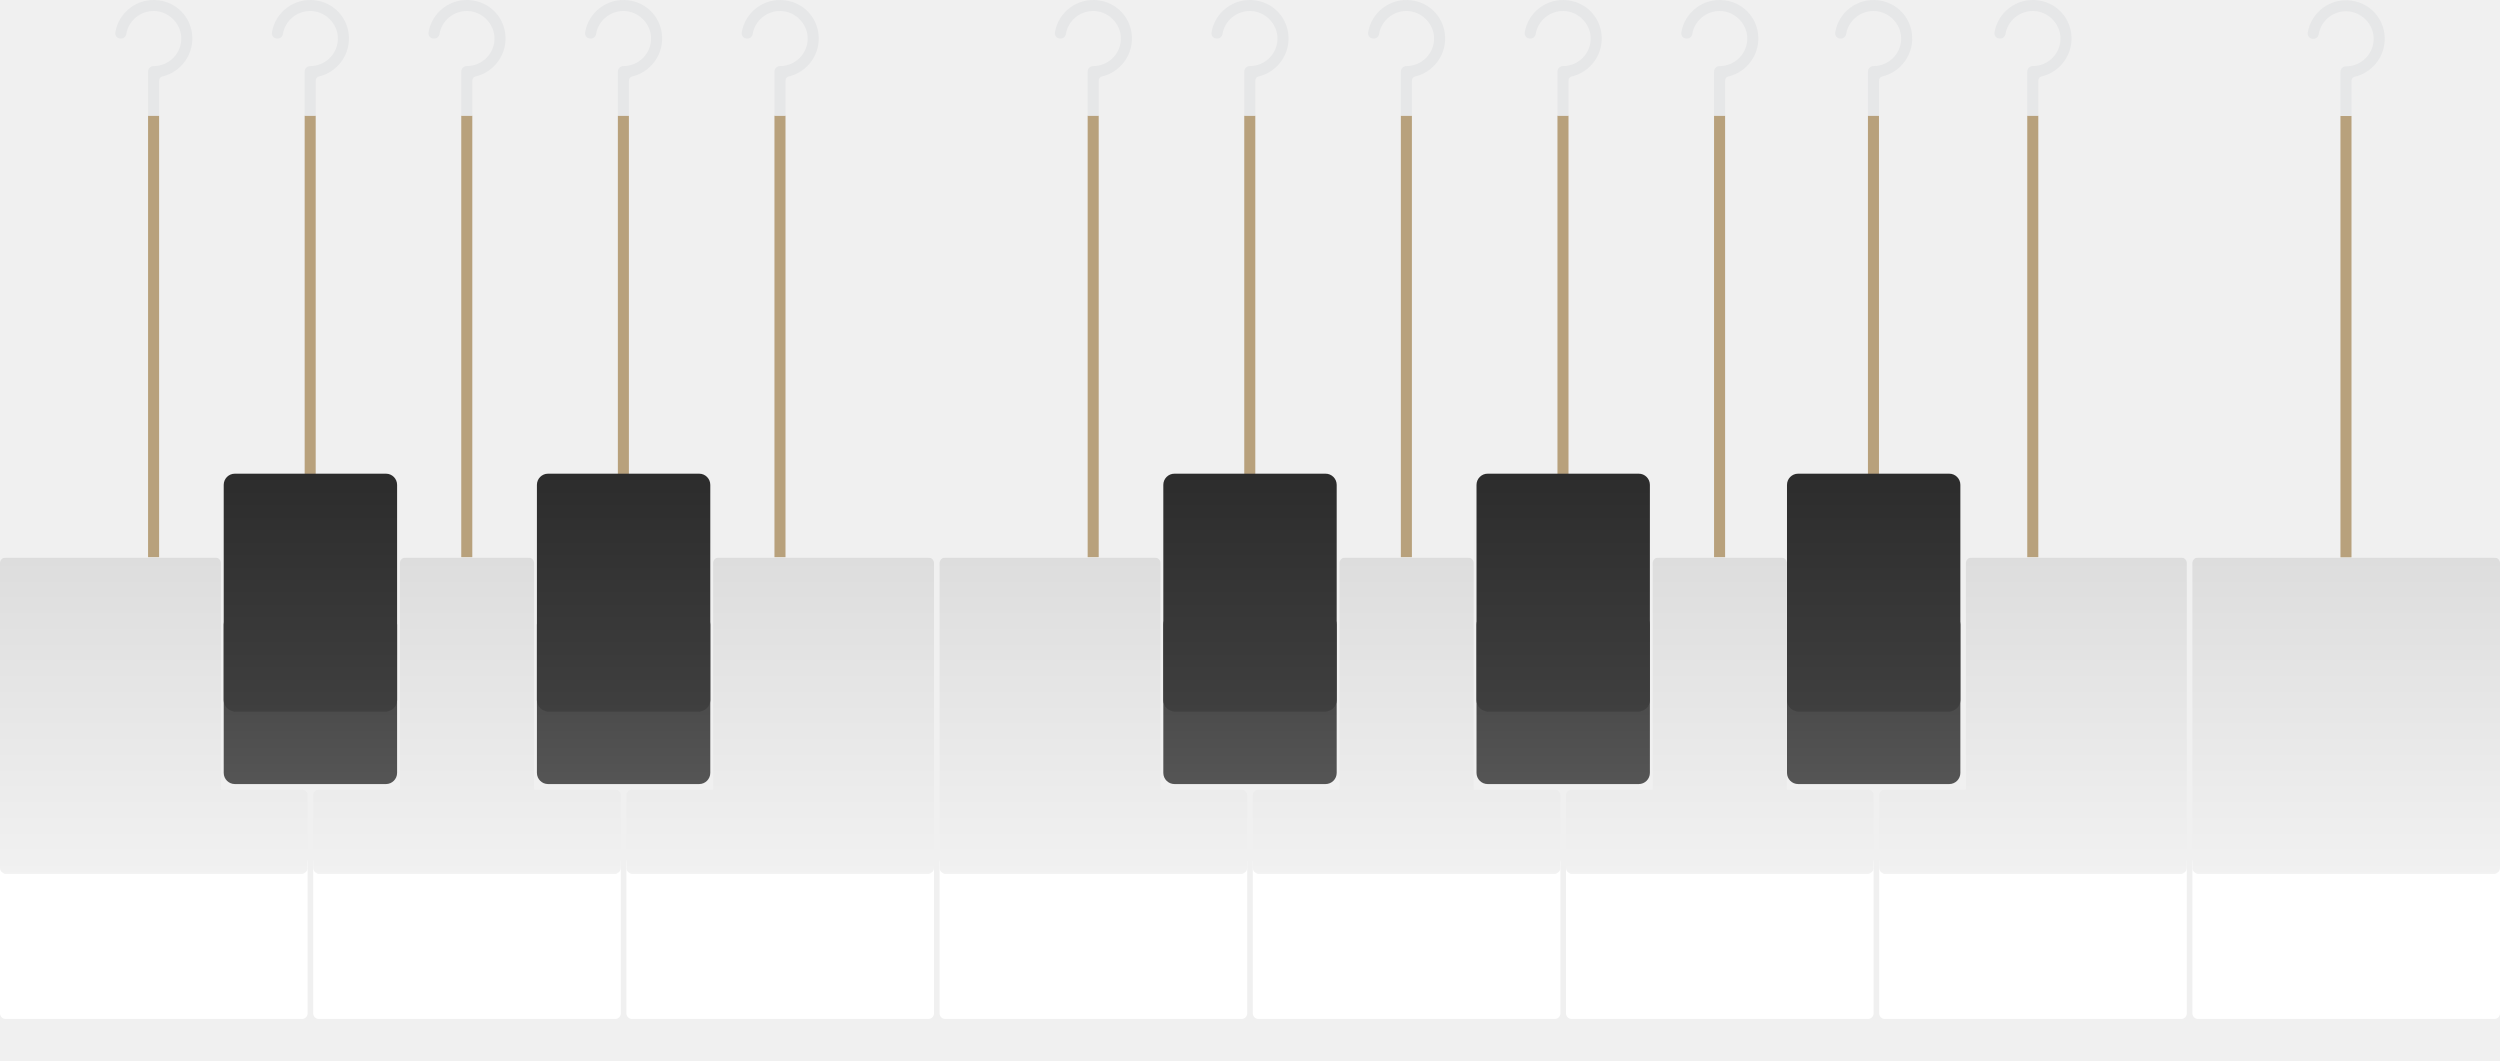
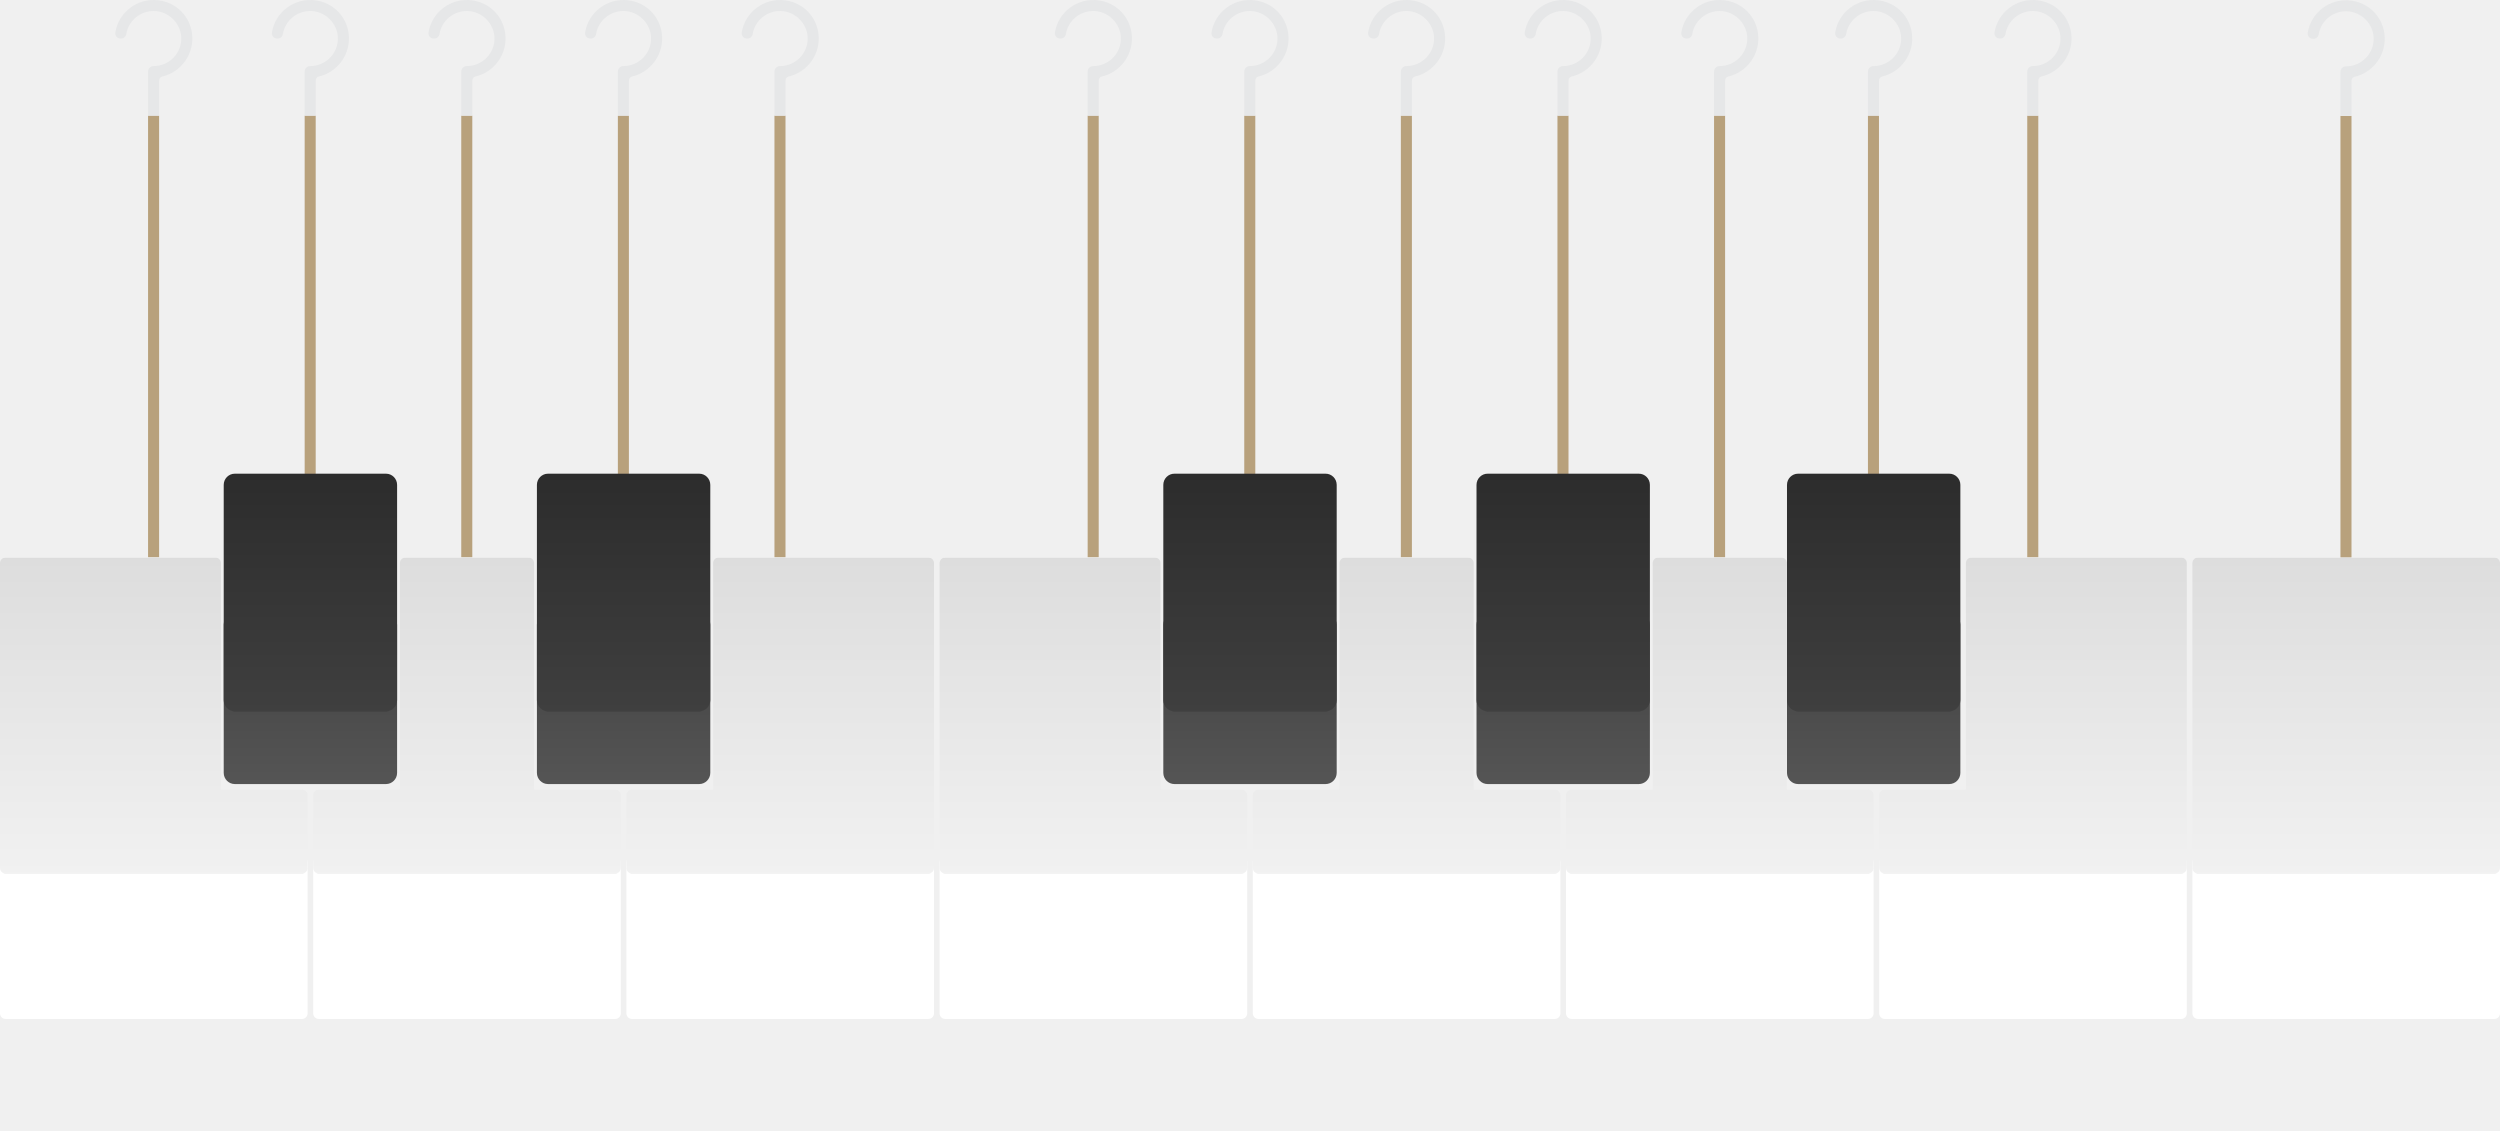
- <svg xmlns="http://www.w3.org/2000/svg" xmlns:xlink="http://www.w3.org/1999/xlink" width="518.854" height="220" id="screenshot-e8875ea4-8fa4-80be-8008-ba8c253b60a8" viewBox="0 0 518.854 220" fill="none" version="1.1" xml:space="preserve">
+ <svg xmlns="http://www.w3.org/2000/svg" xmlns:xlink="http://www.w3.org/1999/xlink" width="17.641cm" height="7.974cm" id="screenshot-e8875ea4-8fa4-80be-8008-ba8c253b60a8" viewBox="-3 0 518.854 234.529" fill="none" version="1.1" xml:space="preserve">
  <defs id="defs200">
    <pattern xlink:href="#fill-0-render-28" id="pattern18" patternTransform="scale(1)" />
    <pattern xlink:href="#fill-0-render-18" id="pattern17" patternTransform="scale(1)" />
    <pattern xlink:href="#fill-0-render-17" id="pattern16" patternTransform="scale(1)" />
    <pattern xlink:href="#fill-0-render-15" id="pattern15" patternTransform="scale(1)" />
    <pattern xlink:href="#fill-0-render-14" id="pattern14" patternTransform="scale(1)" />
    <pattern xlink:href="#fill-0-render-11" id="pattern13" patternTransform="scale(1)" />
    <pattern xlink:href="#fill-0-render-12" id="pattern12" patternTransform="scale(1)" />
    <pattern xlink:href="#fill-0-render-40" id="pattern11" patternTransform="scale(1)" />
    <pattern xlink:href="#fill-0-render-37" id="pattern10" patternTransform="scale(1)" />
    <pattern xlink:href="#fill-0-render-34" id="pattern9" patternTransform="scale(1)" />
    <pattern xlink:href="#fill-0-render-31" id="pattern8" patternTransform="scale(1)" />
    <pattern xlink:href="#fill-0-render-25" id="pattern7" patternTransform="scale(1)" />
    <pattern xlink:href="#fill-0-render-7" id="pattern6" patternTransform="scale(1)" />
    <pattern xlink:href="#fill-0-render-8" id="pattern5" patternTransform="scale(1)" />
    <pattern xlink:href="#fill-0-render-5" id="pattern4" patternTransform="scale(1)" />
    <pattern xlink:href="#fill-0-render-4" id="pattern3" patternTransform="scale(1)" />
    <pattern xlink:href="#fill-0-render-22" id="pattern2" patternTransform="scale(1)" />
    <pattern xlink:href="#fill-0-render-43" id="pattern1" patternTransform="scale(1)" />
    <defs id="defs104">
      <linearGradient id="fill-color-gradient-render-43-0" x1="0.5" y1="0" x2="0.5" y2="1">
        <stop offset="0" stop-color="#dddddd" stop-opacity="1" id="stop103" />
        <stop offset="1" stop-color="#f1f1f1" stop-opacity="1" id="stop104" />
      </linearGradient>
      <pattern patternUnits="userSpaceOnUse" x="784" y="30" width="110" height="113" id="fill-0-render-43">
        <g id="g104">
          <rect width="110" height="113" style="fill: url(&quot;#fill-color-gradient-render-43-0&quot;);" id="rect104" />
        </g>
      </pattern>
    </defs>
    <defs id="defs55">
      <linearGradient id="fill-color-gradient-render-22-0" x1="0.5" y1="0" x2="0.5" y2="1">
        <stop offset="0" stop-color="#dddddd" stop-opacity="1" id="stop54" />
        <stop offset="1" stop-color="#f1f1f1" stop-opacity="1" id="stop55" />
      </linearGradient>
      <pattern patternUnits="userSpaceOnUse" x="0" y="30" width="110" height="113" patternTransform="matrix(1, 0, 0, 1, 0, 0)" id="fill-0-render-22">
        <g id="g55">
          <rect width="110" height="113" style="fill: url(&quot;#fill-color-gradient-render-22-0&quot;);" id="rect55" />
        </g>
      </pattern>
    </defs>
    <defs id="defs3">
      <linearGradient id="fill-color-gradient-render-4-0" x1="0.5" y1="0" x2="0.5" y2="1">
        <stop offset="0" stop-color="#404040" stop-opacity="1" id="stop2" />
        <stop offset="1" stop-color="#555555" stop-opacity="1" id="stop3" />
      </linearGradient>
      <pattern patternUnits="userSpaceOnUse" x="80" y="50" width="62" height="61" id="fill-0-render-4">
        <g id="g3">
          <rect width="62" height="61" style="fill: url(&quot;#fill-color-gradient-render-4-0&quot;);" id="rect3" />
        </g>
      </pattern>
    </defs>
    <defs id="defs5">
      <linearGradient id="fill-color-gradient-render-5-0" x1="0.5" y1="0" x2="0.5" y2="1">
        <stop offset="0" stop-color="#2c2c2c" stop-opacity="1" id="stop4" />
        <stop offset="1" stop-color="#3f3f3f" stop-opacity="1" id="stop5" />
      </linearGradient>
      <pattern patternUnits="userSpaceOnUse" x="80" y="0" width="62" height="85" id="fill-0-render-5">
        <g id="g5">
          <rect width="62" height="85" style="fill: url(&quot;#fill-color-gradient-render-5-0&quot;);" id="rect5" />
        </g>
      </pattern>
    </defs>
    <defs id="defs13">
      <linearGradient id="fill-color-gradient-render-8-0" x1="0.5" y1="0" x2="0.5" y2="1">
        <stop offset="0" stop-color="#2c2c2c" stop-opacity="1" id="stop12" />
        <stop offset="1" stop-color="#3f3f3f" stop-opacity="1" id="stop13" />
      </linearGradient>
      <pattern patternUnits="userSpaceOnUse" x="192" y="0" width="62" height="85" id="fill-0-render-8">
        <g id="g13">
          <rect width="62" height="85" style="fill: url(&quot;#fill-color-gradient-render-8-0&quot;);" id="rect13" />
        </g>
      </pattern>
    </defs>
    <defs id="defs11">
      <linearGradient id="fill-color-gradient-render-7-0" x1="0.5" y1="0" x2="0.5" y2="1">
        <stop offset="0" stop-color="#404040" stop-opacity="1" id="stop10" />
        <stop offset="1" stop-color="#555555" stop-opacity="1" id="stop11" />
      </linearGradient>
      <pattern patternUnits="userSpaceOnUse" x="192" y="50" width="62" height="61" id="fill-0-render-7">
        <g id="g11">
          <rect width="62" height="61" style="fill: url(&quot;#fill-color-gradient-render-7-0&quot;);" id="rect11" />
        </g>
      </pattern>
    </defs>
    <defs id="defs62">
      <linearGradient id="fill-color-gradient-render-25-0" x1="0.5" y1="0" x2="0.5" y2="1">
        <stop offset="0" stop-color="#dddddd" stop-opacity="1" id="stop61" />
        <stop offset="1" stop-color="#f1f1f1" stop-opacity="1" id="stop62" />
      </linearGradient>
      <pattern patternUnits="userSpaceOnUse" x="112" y="30" width="110" height="113" patternTransform="matrix(1, 0, 0, 1, 0, 0)" id="fill-0-render-25">
        <g id="g62">
          <rect width="110" height="113" style="fill: url(&quot;#fill-color-gradient-render-25-0&quot;);" id="rect62" />
        </g>
      </pattern>
    </defs>
    <defs id="defs76">
      <linearGradient id="fill-color-gradient-render-31-0" x1="0.5" y1="0" x2="0.5" y2="1">
        <stop offset="0" stop-color="#dddddd" stop-opacity="1" id="stop75" />
        <stop offset="1" stop-color="#f1f1f1" stop-opacity="1" id="stop76" />
      </linearGradient>
      <pattern patternUnits="userSpaceOnUse" x="336" y="30" width="110" height="113" patternTransform="matrix(1, 0, 0, 1, 0, 0)" id="fill-0-render-31">
        <g id="g76">
          <rect width="110" height="113" style="fill: url(&quot;#fill-color-gradient-render-31-0&quot;);" id="rect76" />
        </g>
      </pattern>
    </defs>
    <defs id="defs83">
      <linearGradient id="fill-color-gradient-render-34-0" x1="0.5" y1="0" x2="0.5" y2="1">
        <stop offset="0" stop-color="#dddddd" stop-opacity="1" id="stop82" />
        <stop offset="1" stop-color="#f1f1f1" stop-opacity="1" id="stop83" />
      </linearGradient>
      <pattern patternUnits="userSpaceOnUse" x="448" y="30" width="110" height="113" patternTransform="matrix(1, 0, 0, 1, 0, 0)" id="fill-0-render-34">
        <g id="g83">
          <rect width="110" height="113" style="fill: url(&quot;#fill-color-gradient-render-34-0&quot;);" id="rect83" />
        </g>
      </pattern>
    </defs>
    <defs id="defs90">
      <linearGradient id="fill-color-gradient-render-37-0" x1="0.5" y1="0" x2="0.5" y2="1">
        <stop offset="0" stop-color="#dddddd" stop-opacity="1" id="stop89" />
        <stop offset="1" stop-color="#f1f1f1" stop-opacity="1" id="stop90" />
      </linearGradient>
      <pattern patternUnits="userSpaceOnUse" x="560" y="30" width="110" height="113" patternTransform="matrix(1, 0, 0, 1, 0, 0)" id="fill-0-render-37">
        <g id="g90">
          <rect width="110" height="113" style="fill: url(&quot;#fill-color-gradient-render-37-0&quot;);" id="rect90" />
        </g>
      </pattern>
    </defs>
    <defs id="defs97">
      <linearGradient id="fill-color-gradient-render-40-0" x1="0.5" y1="0" x2="0.5" y2="1">
        <stop offset="0" stop-color="#dddddd" stop-opacity="1" id="stop96" />
        <stop offset="1" stop-color="#f1f1f1" stop-opacity="1" id="stop97" />
      </linearGradient>
      <pattern patternUnits="userSpaceOnUse" x="672" y="30" width="110" height="113" patternTransform="matrix(1, 0, 0, 1, 0, 0)" id="fill-0-render-40">
        <g id="g97">
          <rect width="110" height="113" style="fill: url(&quot;#fill-color-gradient-render-40-0&quot;);" id="rect97" />
        </g>
      </pattern>
    </defs>
    <defs id="defs26">
      <linearGradient id="fill-color-gradient-render-12-0" x1="0.5" y1="0" x2="0.5" y2="1">
        <stop offset="0" stop-color="#2c2c2c" stop-opacity="1" id="stop25" />
        <stop offset="1" stop-color="#3f3f3f" stop-opacity="1" id="stop26" />
      </linearGradient>
      <pattern patternUnits="userSpaceOnUse" x="416" y="0" width="62" height="85" id="fill-0-render-12">
        <g id="g26">
          <rect width="62" height="85" style="fill: url(&quot;#fill-color-gradient-render-12-0&quot;);" id="rect26" />
        </g>
      </pattern>
    </defs>
    <defs id="defs24">
      <linearGradient id="fill-color-gradient-render-11-0" x1="0.5" y1="0" x2="0.5" y2="1">
        <stop offset="0" stop-color="#404040" stop-opacity="1" id="stop23" />
        <stop offset="1" stop-color="#555555" stop-opacity="1" id="stop24" />
      </linearGradient>
      <pattern patternUnits="userSpaceOnUse" x="416" y="50" width="62" height="61" id="fill-0-render-11">
        <g id="g24">
          <rect width="62" height="61" style="fill: url(&quot;#fill-color-gradient-render-11-0&quot;);" id="rect24" />
        </g>
      </pattern>
    </defs>
    <defs id="defs32">
      <linearGradient id="fill-color-gradient-render-14-0" x1="0.5" y1="0" x2="0.5" y2="1">
        <stop offset="0" stop-color="#404040" stop-opacity="1" id="stop31" />
        <stop offset="1" stop-color="#555555" stop-opacity="1" id="stop32" />
      </linearGradient>
      <pattern patternUnits="userSpaceOnUse" x="528" y="50" width="62" height="61" id="fill-0-render-14">
        <g id="g32">
          <rect width="62" height="61" style="fill: url(&quot;#fill-color-gradient-render-14-0&quot;);" id="rect32" />
        </g>
      </pattern>
    </defs>
    <defs id="defs34">
      <linearGradient id="fill-color-gradient-render-15-0" x1="0.5" y1="0" x2="0.5" y2="1">
        <stop offset="0" stop-color="#2c2c2c" stop-opacity="1" id="stop33" />
        <stop offset="1" stop-color="#3f3f3f" stop-opacity="1" id="stop34" />
      </linearGradient>
      <pattern patternUnits="userSpaceOnUse" x="528" y="0" width="62" height="85" id="fill-0-render-15">
        <g id="g34">
          <rect width="62" height="85" style="fill: url(&quot;#fill-color-gradient-render-15-0&quot;);" id="rect34" />
        </g>
      </pattern>
    </defs>
    <defs id="defs42">
      <linearGradient id="fill-color-gradient-render-18-0" x1="0.5" y1="0" x2="0.5" y2="1">
        <stop offset="0" stop-color="#2c2c2c" stop-opacity="1" id="stop41" />
        <stop offset="1" stop-color="#3f3f3f" stop-opacity="1" id="stop42" />
      </linearGradient>
      <pattern patternUnits="userSpaceOnUse" x="640" y="0" width="62" height="85" id="fill-0-render-18">
        <g id="g42">
          <rect width="62" height="85" style="fill: url(&quot;#fill-color-gradient-render-18-0&quot;);" id="rect42" />
        </g>
      </pattern>
    </defs>
    <defs id="defs40">
      <linearGradient id="fill-color-gradient-render-17-0" x1="0.5" y1="0" x2="0.5" y2="1">
        <stop offset="0" stop-color="#404040" stop-opacity="1" id="stop39" />
        <stop offset="1" stop-color="#555555" stop-opacity="1" id="stop40" />
      </linearGradient>
      <pattern patternUnits="userSpaceOnUse" x="640" y="50" width="62" height="61" id="fill-0-render-17">
        <g id="g40">
          <rect width="62" height="61" style="fill: url(&quot;#fill-color-gradient-render-17-0&quot;);" id="rect40" />
        </g>
      </pattern>
    </defs>
    <defs id="defs69">
      <linearGradient id="fill-color-gradient-render-28-0" x1="0.5" y1="0" x2="0.5" y2="1">
        <stop offset="0" stop-color="#dddddd" stop-opacity="1" id="stop68" />
        <stop offset="1" stop-color="#f1f1f1" stop-opacity="1" id="stop69" />
      </linearGradient>
      <pattern patternUnits="userSpaceOnUse" x="224" y="30" width="110" height="113" patternTransform="matrix(1, 0, 0, 1, 0, 0)" id="fill-0-render-28">
        <g id="g69">
          <rect width="110" height="113" style="fill: url(&quot;#fill-color-gradient-render-28-0&quot;);" id="rect69" />
        </g>
      </pattern>
    </defs>
  </defs>
-   <g id="g41">
-     <use xlink:href="#symbol1" id="use11" transform="translate(367.8078,-265.9235)" x="0" y="0" />
+   <g id="g41" transform="translate(-3)">
+     <use xlink:href="#symbol1" id="use11" transform="translate(370.8078,-265.9235)" x="0" y="0" />
    <g id="shape-ff5d414d-6088-8044-8008-ba2db54b75a5" style="fill:none" transform="matrix(0.580374,0,0,0.580374,-0.5644969,98.30492)">
      <rect width="62" height="61" x="640" style="fill:url(#pattern16);stroke:none;stroke-width:1.2;stroke-linecap:round;stroke-linejoin:round;stroke-miterlimit:4;stroke-dasharray:none;stroke-opacity:1" ry="4" fill="url(#fill-0-render-17)" rx="4" y="50" id="rect41" />
      <rect width="62" height="85" x="640" style="fill:url(#pattern17);stroke:none;stroke-width:1.2;stroke-linecap:round;stroke-linejoin:round;stroke-miterlimit:4;stroke-dasharray:none;stroke-opacity:1" ry="4" fill="url(#fill-0-render-18)" rx="4" y="0" id="rect43" />
    </g>
  </g>
-   <g id="g44">
-     <use xlink:href="#symbol1" id="use9" transform="translate(303.3704,-265.9235)" x="0" y="0" />
+   <g id="g44" transform="translate(-3)">
+     <use xlink:href="#symbol1" id="use9" transform="translate(306.3704,-265.9235)" x="0" y="0" />
    <g id="shape-ff5d414d-6088-8044-8008-ba2db54b75a6" style="fill:none" transform="matrix(0.580374,0,0,0.580374,0,98.30492)">
      <rect width="62" height="61" x="528" style="fill:url(#pattern14);stroke:none;stroke-width:1.2;stroke-linecap:round;stroke-linejoin:round;stroke-miterlimit:4;stroke-dasharray:none;stroke-opacity:1" ry="4" fill="url(#fill-0-render-14)" rx="4" y="50" id="rect33" />
      <rect width="62" height="85" x="528" style="fill:url(#pattern15);stroke:none;stroke-width:1.2;stroke-linecap:round;stroke-linejoin:round;stroke-miterlimit:4;stroke-dasharray:none;stroke-opacity:1" ry="4" fill="url(#fill-0-render-15)" rx="4" y="0" id="rect35" />
    </g>
  </g>
-   <g id="g46">
-     <use xlink:href="#symbol1" id="use7" transform="translate(238.3685,-265.9235)" x="0" y="0" />
+   <g id="g46" transform="translate(-3)">
+     <use xlink:href="#symbol1" id="use7" transform="translate(241.3685,-265.9235)" x="0" y="0" />
    <g id="shape-ff5d414d-6088-8044-8008-ba2db54b75a7" style="fill:none" transform="matrix(0.580374,0,0,0.580374,0,98.30492)">
      <rect width="62" height="61" x="416" style="fill:url(#pattern13);stroke:none;stroke-width:1.2;stroke-linecap:round;stroke-linejoin:round;stroke-miterlimit:4;stroke-dasharray:none;stroke-opacity:1" ry="4" fill="url(#fill-0-render-11)" rx="4" y="50" id="rect25" />
      <rect width="62" height="85" x="416" style="fill:url(#pattern12);stroke:none;stroke-width:1.2;stroke-linecap:round;stroke-linejoin:round;stroke-miterlimit:4;stroke-dasharray:none;stroke-opacity:1" ry="4" fill="url(#fill-0-render-12)" rx="4" y="0" id="rect27" />
    </g>
  </g>
-   <g id="g49">
-     <use xlink:href="#symbol1" id="use4" transform="translate(108.3647,-265.9235)" x="0" y="0" />
+   <g id="g49" transform="translate(-3)">
+     <use xlink:href="#symbol1" id="use4" transform="translate(111.3647,-265.9235)" x="0" y="0" />
    <g class="frame-children" id="g14" style="fill:none" transform="matrix(0.580374,0,0,0.580374,0,98.30492)">
      <rect width="62" height="61" x="192" style="fill:url(#pattern6);stroke:none;stroke-width:1.2;stroke-linecap:round;stroke-linejoin:round;stroke-miterlimit:4;stroke-dasharray:none;stroke-opacity:1" ry="4" fill="url(#fill-0-render-7)" rx="4" y="50" id="rect12" />
      <rect width="62" height="85" x="192" style="fill:url(#pattern5);stroke:none;stroke-width:1.2;stroke-linecap:round;stroke-linejoin:round;stroke-miterlimit:4;stroke-dasharray:none;stroke-opacity:1" ry="4" fill="url(#fill-0-render-8)" rx="4" y="0" id="rect14" />
    </g>
  </g>
-   <g id="g51">
-     <use xlink:href="#symbol1" id="use2" transform="translate(43.36283,-265.9235)" x="0" y="0" />
+   <g id="g51" transform="translate(-3)">
+     <use xlink:href="#symbol1" id="use2" transform="translate(46.36283,-265.9235)" x="0" y="0" />
    <g id="shape-ff5d414d-6088-8044-8008-ba2db54b75aa" style="fill:none" transform="matrix(0.580374,0,0,0.580374,0,98.30492)">
      <rect width="62" height="61" x="80" style="fill:url(#pattern3);stroke:none;stroke-width:1.2;stroke-linecap:round;stroke-linejoin:round;stroke-miterlimit:4;stroke-dasharray:none;stroke-opacity:1" ry="4" fill="url(#fill-0-render-4)" rx="4" y="50" id="rect4" />
      <rect width="62" height="85" x="80" style="fill:url(#pattern4);stroke:none;stroke-width:1.2;stroke-linecap:round;stroke-linejoin:round;stroke-miterlimit:4;stroke-dasharray:none;stroke-opacity:1" ry="4" fill="url(#fill-0-render-5)" rx="4" y="0" id="rect6" />
    </g>
  </g>
-   <g id="g38">
-     <use xlink:href="#symbol1" id="use13" transform="translate(465.8751,-265.8667)" x="0" y="0" />
+   <g id="g38" transform="translate(-3)">
+     <use xlink:href="#symbol1" id="use13" transform="translate(468.8751,-265.8667)" x="0" y="0" />
    <g id="g1" transform="matrix(0.580374,0,0,0.580374,0,98.30492)">
      <rect rx="2" ry="2" x="784" y="137" width="110" height="58" style="fill:#ffffff;fill-opacity:1;stroke:none;stroke-width:1.2;stroke-linecap:round;stroke-linejoin:round;stroke-miterlimit:4;stroke-dasharray:none;stroke-opacity:1" id="rect103" />
      <rect width="110" height="113" x="784" style="fill:url(#pattern1);stroke:none;stroke-width:1.2;stroke-linecap:round;stroke-linejoin:round;stroke-miterlimit:4;stroke-dasharray:none;stroke-opacity:1" ry="2" fill="url(#fill-0-render-43)" rx="2" y="30" id="rect105" />
    </g>
  </g>
-   <g id="g39">
-     <use xlink:href="#symbol1" id="use12" transform="translate(400.8732,-265.9235)" x="0" y="0" />
+   <g id="g39" transform="translate(-3)">
+     <use xlink:href="#symbol1" id="use12" transform="translate(403.8732,-265.9235)" x="0" y="0" />
    <g class="frame-container-wrapper" id="g102" style="fill:none" transform="matrix(0.580374,0,0,0.580374,0,98.30492)">
      <rect rx="2" ry="2" x="672" y="137" width="110" height="58" style="fill:#ffffff;fill-opacity:1;stroke:none;stroke-width:1.2;stroke-linecap:round;stroke-linejoin:round;stroke-miterlimit:4;stroke-dasharray:none;stroke-opacity:1" id="rect96" />
      <path d="m 674,143 c -1.104,0 -2,-0.896 -2,-2 v -26 c 0,-1.104 0.896,-2 2,-2 h 29 V 32 c 0,-1.104 0.896,-2 2,-2 h 75 c 1.104,0 2,0.896 2,2 v 83 26 c 0,1.104 -0.896,2 -2,2" fill="url(#fill-0-render-40)" id="path97" style="fill:url(#pattern11)" />
    </g>
  </g>
-   <g id="g43">
-     <use xlink:href="#symbol1" id="use10" transform="translate(335.8713,-265.9235)" x="0" y="0" />
+   <g id="g43" transform="translate(-3)">
+     <use xlink:href="#symbol1" id="use10" transform="translate(338.8713,-265.9235)" x="0" y="0" />
    <g id="shape-ff5d414d-6088-8044-8008-ba2db67c106e" style="fill:none" transform="matrix(0.580374,0,0,0.580374,0,98.30492)">
      <rect rx="2" ry="2" x="560" y="137" width="110" height="58" style="fill:#ffffff;fill-opacity:1;stroke:none;stroke-width:1.2;stroke-linecap:round;stroke-linejoin:round;stroke-miterlimit:4;stroke-dasharray:none;stroke-opacity:1" id="rect89" />
      <path d="m 562,143 c -1.104,0 -2,-0.896 -2,-2 v -26 c 0,-1.104 0.896,-2 2,-2 h 29 V 32 c 0,-1.104 0.896,-2 2,-2 h 44 c 1.104,0 2,0.896 2,2 v 81 h 29 c 1.104,0 2,0.896 2,2 v 26 c 0,1.104 -0.896,2 -2,2 h -31" fill="url(#fill-0-render-37)" id="path90" style="fill:url(#pattern10)" />
    </g>
  </g>
-   <g id="g45">
-     <use xlink:href="#symbol1" id="use8" transform="translate(270.8694,-265.9235)" x="0" y="0" />
+   <g id="g45" transform="translate(-3)">
+     <use xlink:href="#symbol1" id="use8" transform="translate(273.8694,-265.9235)" x="0" y="0" />
    <g id="shape-ff5d414d-6088-8044-8008-ba2db67c106f" style="fill:none" transform="matrix(0.580374,0,0,0.580374,0,98.30492)">
      <rect rx="2" ry="2" x="448" y="137" width="110" height="58" style="fill:#ffffff;fill-opacity:1;stroke:none;stroke-width:1.2;stroke-linecap:round;stroke-linejoin:round;stroke-miterlimit:4;stroke-dasharray:none;stroke-opacity:1" id="rect82" />
      <path d="m 450,143 c -1.104,0 -2,-0.896 -2,-2 v -26 c 0,-1.104 0.896,-2 2,-2 h 29 V 32 c 0,-1.104 0.896,-2 2,-2 h 44 c 1.104,0 2,0.896 2,2 v 81 h 29 c 1.104,0 2,0.896 2,2 v 26 c 0,1.104 -0.896,2 -2,2 h -31" fill="url(#fill-0-render-34)" id="path83" style="fill:url(#pattern9)" />
    </g>
  </g>
-   <g id="g47">
-     <use xlink:href="#symbol1" id="use6" transform="translate(205.8675,-265.9235)" x="0" y="0" />
+   <g id="g47" transform="translate(-3)">
+     <use xlink:href="#symbol1" id="use6" transform="translate(208.8675,-265.9235)" x="0" y="0" />
    <g id="shape-ff5d414d-6088-8044-8008-ba2db67c1070" style="fill:none" transform="matrix(0.580374,0,0,0.580374,0,98.30492)">
      <rect rx="2" ry="2" x="336" y="137" width="110" height="58" style="fill:#ffffff;fill-opacity:1;stroke:none;stroke-width:1.2;stroke-linecap:round;stroke-linejoin:round;stroke-miterlimit:4;stroke-dasharray:none;stroke-opacity:1" id="rect75" />
      <path d="M 336,115 V 32 c 0,-1.104 0.896,-2 2,-2 h 75 c 1.104,0 2,0.896 2,2 v 81 h 29 c 1.104,0 2,0.896 2,2 v 26 c 0,1.104 -0.896,2 -2,2 h -31 -75 c -1.104,0 -2,-0.896 -2,-2 v -26" fill="url(#fill-0-render-31)" id="path76" style="fill:url(#pattern8)" />
    </g>
  </g>
-   <g id="g48">
-     <use xlink:href="#symbol1" id="use5" transform="translate(140.8657,-265.9235)" x="0" y="0" />
+   <g id="g48" transform="translate(-3)">
+     <use xlink:href="#symbol1" id="use5" transform="translate(143.8657,-265.9235)" x="0" y="0" />
    <g id="shape-ff5d414d-6088-8044-8008-ba2db67c1071" style="fill:none" transform="matrix(0.580374,0,0,0.580374,0,98.30492)">
      <rect rx="2" ry="2" x="224" y="137" width="110" height="58" style="fill:#ffffff;fill-opacity:1;stroke:none;stroke-width:1.2;stroke-linecap:round;stroke-linejoin:round;stroke-miterlimit:4;stroke-dasharray:none;stroke-opacity:1" id="rect68" />
      <path d="m 226,143 c -1.104,0 -2,-0.896 -2,-2 v -26 c 0,-1.104 0.896,-2 2,-2 h 29 V 32 c 0,-1.104 0.896,-2 2,-2 h 75 c 1.104,0 2,0.896 2,2 v 83 26 c 0,1.104 -0.896,2 -2,2" fill="url(#fill-0-render-28)" id="path69" style="fill:url(#pattern18)" />
    </g>
  </g>
-   <g id="g50">
-     <use xlink:href="#symbol1" id="use3" transform="translate(75.86377,-265.9235)" x="0" y="0" />
+   <g id="g50" transform="translate(-3)">
+     <use xlink:href="#symbol1" id="use3" transform="translate(78.86377,-265.9235)" x="0" y="0" />
    <g class="frame-container-shadows" id="g65" style="fill:none" transform="matrix(0.580374,0,0,0.580374,0,98.30492)">
      <rect rx="2" ry="2" x="112" y="137" width="110" height="58" style="fill:#ffffff;fill-opacity:1;stroke:none;stroke-width:1.2;stroke-linecap:round;stroke-linejoin:round;stroke-miterlimit:4;stroke-dasharray:none;stroke-opacity:1" id="rect61" />
      <path d="m 114,143 c -1.104,0 -2,-0.896 -2,-2 v -26 c 0,-1.104 0.896,-2 2,-2 h 29 V 32 c 0,-1.104 0.896,-2 2,-2 h 44 c 1.104,0 2,0.896 2,2 v 81 h 29 c 1.104,0 2,0.896 2,2 v 26 c 0,1.104 -0.896,2 -2,2 h -31" fill="url(#fill-0-render-25)" id="path62" style="fill:url(#pattern7)" />
    </g>
  </g>
-   <g id="g37">
-     <use xlink:href="#symbol1" id="use1" transform="translate(10.86188,-265.9235)" x="0" y="0" />
+   <g id="g37" transform="translate(-3)">
+     <use xlink:href="#symbol1" id="use1" transform="translate(13.86188,-265.9235)" x="0" y="0" />
    <g class="frame-children" id="g56" style="fill:none" transform="matrix(0.580374,0,0,0.580374,0,98.30492)">
      <rect rx="2" ry="2" x="0" y="137" width="110" height="58" style="fill:#ffffff;fill-opacity:1;stroke:none;stroke-width:1.2;stroke-linecap:round;stroke-linejoin:round;stroke-miterlimit:4;stroke-dasharray:none;stroke-opacity:1" id="rect54" />
      <path d="M 0,115 V 32 c 0,-1.104 0.896,-2 2,-2 h 75 c 1.104,0 2,0.896 2,2 v 81 h 29 c 1.104,0 2,0.896 2,2 v 26 c 0,1.104 -0.896,2 -2,2 H 77 2 c -1.104,0 -2,-0.896 -2,-2 v -26" fill="url(#fill-0-render-22)" id="path55" style="fill:url(#pattern2)" />
    </g>
  </g>
-   <g id="symbol1" transform="translate(-2.401777,265.7967)">
+   <g id="symbol1" transform="translate(-5.401777,265.7967)">
    <rect style="fill:#b8a17c;fill-opacity:1;stroke-width:1.252" id="rect16" width="2.29" height="91.659" x="30.734" y="24" transform="translate(-8.464734,0.1268)" />
    <path style="fill:#e6e7e8;stroke-width:0.065" d="m 24.567,16.821 v 7.306 h -2.298 v -9.143 c 0,-0.631 0.514,-1.143 1.149,-1.143 3.223,0 5.835,-2.654 5.742,-5.881 -0.086,-2.979 -2.582,-5.464 -5.577,-5.548 -2.919,-0.082 -5.371,2.017 -5.832,4.773 -0.09,0.534 -0.528,0.941 -1.073,0.941 h -0.115 c -0.686,0 -1.194,-0.593 -1.09,-1.247 0.658,-4.166 4.559,-7.275 9.043,-6.68 3.573,0.474 6.348,3.203 6.859,6.753 0.619,4.301 -2.231,8.152 -6.168,9.055 -0.378,0.086 -0.64,0.427 -0.64,0.813" id="path3" />
  </g>
</svg>
